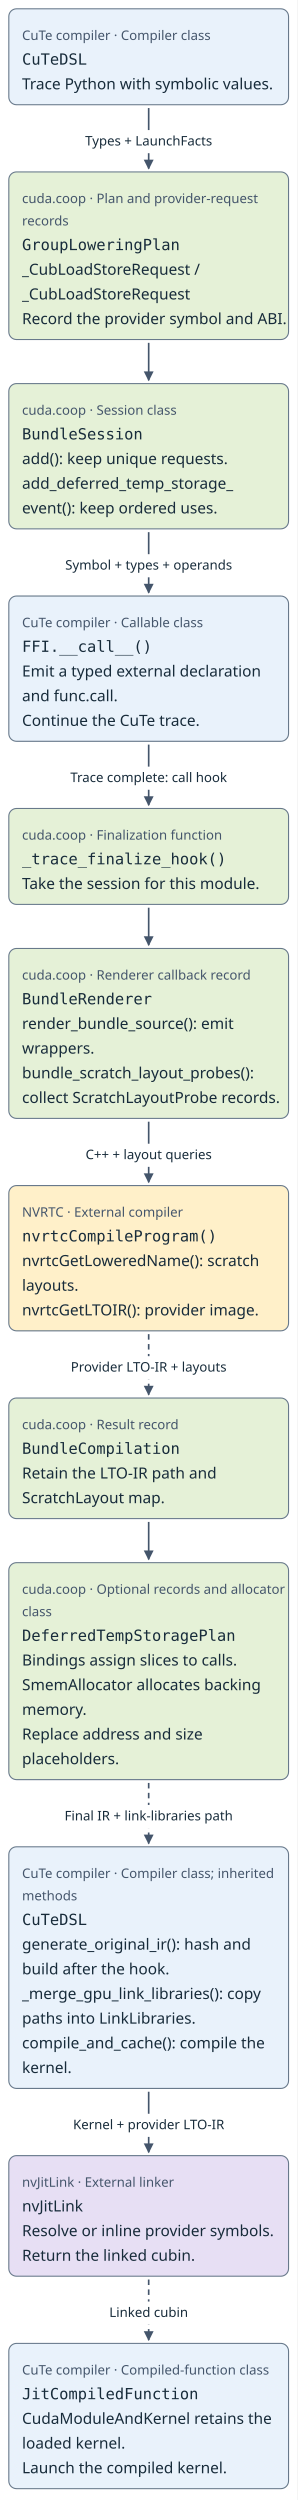
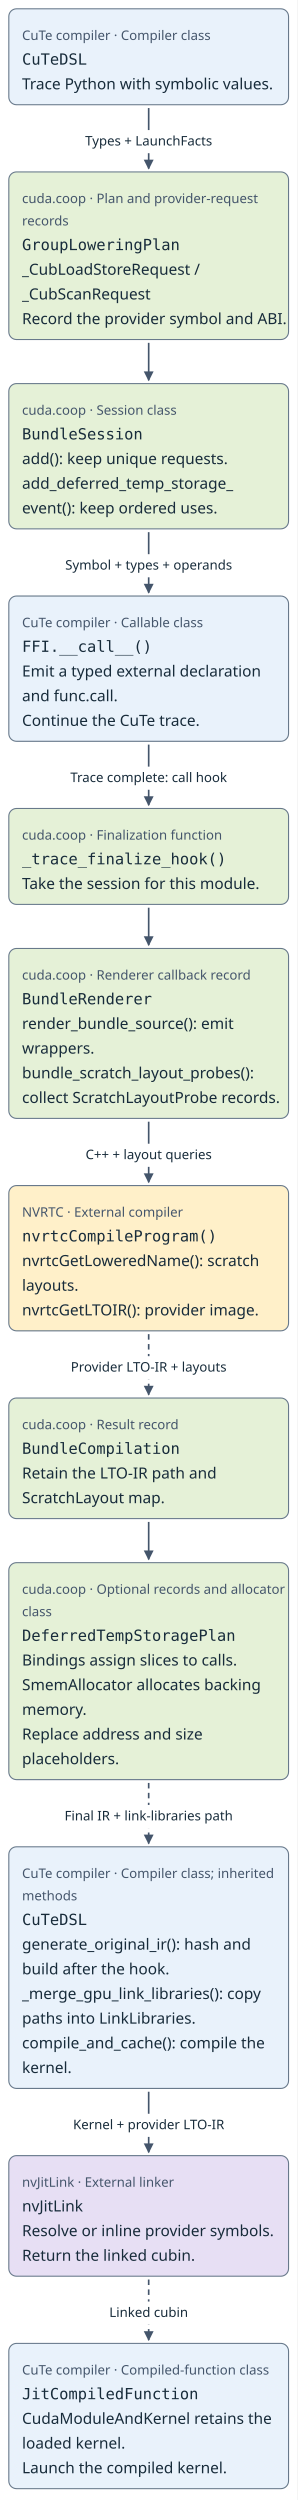
<svg xmlns="http://www.w3.org/2000/svg" role="img" aria-labelledby="cutlass-handoffs-classes-title cutlass-handoffs-classes-desc" viewBox="0 0 270 2270">
  <defs>
    <marker id="cutlass-handoffs-classes-arrow" viewBox="0 0 10 10" refX="9" refY="5" markerWidth="6" markerHeight="6" orient="auto">
      <path d="M0 0L10 5L0 10Z" fill="#44556b" />
    </marker>
  </defs>
  <rect width="270" height="2270" fill="#ffffff" />
  <g data-node="CuTeDSL" role="group" aria-label="CuTe compiler. Compiler class. CuTeDSL. Trace Python with symbolic values.">
    <rect x="8" y="8" width="254" height="87.1" rx="7" fill="#e9f2fb" stroke="#68798b" stroke-width="1" />
    <text x="20" y="36.3" font-family="sans-serif" font-size="12px" font-weight="400" fill="#44556b">CuTe compiler · Compiler class</text>
    <text x="20" y="58.7" font-family="ui-monospace, SFMono-Regular, Consolas, monospace" font-size="14px" font-weight="500" fill="#172b3a">CuTeDSL</text>
    <text x="20" y="81.1" font-family="sans-serif" font-size="14px" font-weight="400" fill="#172b3a">Trace Python with symbolic values.</text>
  </g>
  <path d="M135 98.1V153.1" marker-end="url(#cutlass-handoffs-classes-arrow)" fill="none" stroke="#44556b" stroke-width="1.5" />
  <rect x="73.801" y="118.1" width="122.398" height="21" fill="#ffffff" />
  <text x="135" y="132.1" text-anchor="middle" font-family="sans-serif" font-size="12px" font-weight="400" fill="#172b3a">Types + LaunchFacts</text>
-   <g data-node="GroupLoweringPlan" role="group" aria-label="cuda.coop. Plan and provider-request records. GroupLoweringPlan. _CubLoadStoreRequest. Record the provider symbol and ABI.">
+   <g data-node="GroupLoweringPlan" role="group" aria-label="cuda.coop. Plan and provider-request records. GroupLoweringPlan. _CubLoadStoreRequest / _CubScanRequest. Record the provider symbol and ABI.">
    <rect x="8" y="156.1" width="254" height="152.2" rx="7" fill="#e5f1d7" stroke="#68798b" stroke-width="1" />
    <text x="20" y="184.4" font-family="sans-serif" font-size="12px" font-weight="400" fill="#44556b">cuda.coop · Plan and provider-request</text>
    <text x="20" y="204.7" font-family="sans-serif" font-size="12px" font-weight="400" fill="#44556b">records</text>
    <text x="20" y="227.1" font-family="ui-monospace, SFMono-Regular, Consolas, monospace" font-size="14px" font-weight="500" fill="#172b3a">GroupLoweringPlan</text>
    <text x="20" y="249.5" font-family="sans-serif" font-size="14px" font-weight="400" fill="#172b3a">_CubLoadStoreRequest /</text>
-     <text x="20" y="271.9" font-family="sans-serif" font-size="14px" font-weight="400" fill="#172b3a">_CubLoadStoreRequest</text>
+     <text x="20" y="271.9" font-family="sans-serif" font-size="14px" font-weight="400" fill="#172b3a">_CubScanRequest</text>
    <text x="20" y="294.3" font-family="sans-serif" font-size="14px" font-weight="400" fill="#172b3a">Record the provider symbol and ABI.</text>
  </g>
  <path d="M135 311.3V345.3" marker-end="url(#cutlass-handoffs-classes-arrow)" fill="none" stroke="#44556b" stroke-width="1.5" />
  <g data-node="BundleSession" role="group" aria-label="cuda.coop. Session class. BundleSession. add(): keep unique requests.. add_deferred_temp_storage_event(): keep ordered uses.">
    <rect x="8" y="348.3" width="254" height="131.9" rx="7" fill="#e5f1d7" stroke="#68798b" stroke-width="1" />
    <text x="20" y="376.6" font-family="sans-serif" font-size="12px" font-weight="400" fill="#44556b">cuda.coop · Session class</text>
    <text x="20" y="399" font-family="ui-monospace, SFMono-Regular, Consolas, monospace" font-size="14px" font-weight="500" fill="#172b3a">BundleSession</text>
    <text x="20" y="421.4" font-family="sans-serif" font-size="14px" font-weight="400" fill="#172b3a">add(): keep unique requests.</text>
    <text x="20" y="443.8" font-family="sans-serif" font-size="14px" font-weight="400" fill="#172b3a">add_deferred_temp_storage_</text>
    <text x="20" y="466.2" font-family="sans-serif" font-size="14px" font-weight="400" fill="#172b3a">event(): keep ordered uses.</text>
  </g>
  <path d="M135 483.2V538.2" marker-end="url(#cutlass-handoffs-classes-arrow)" fill="none" stroke="#44556b" stroke-width="1.5" />
  <rect x="57.957" y="503.2" width="154.086" height="21" fill="#ffffff" />
  <text x="135" y="517.2" text-anchor="middle" font-family="sans-serif" font-size="12px" font-weight="400" fill="#172b3a">Symbol + types + operands</text>
  <g data-node="FFI.__call__()" role="group" aria-label="CuTe compiler. Callable class. FFI.__call__(). Emit a typed external declaration and func.call.. Continue the CuTe trace.">
    <rect x="8" y="541.2" width="254" height="131.9" rx="7" fill="#e9f2fb" stroke="#68798b" stroke-width="1" />
    <text x="20" y="569.5" font-family="sans-serif" font-size="12px" font-weight="400" fill="#44556b">CuTe compiler · Callable class</text>
    <text x="20" y="591.9" font-family="ui-monospace, SFMono-Regular, Consolas, monospace" font-size="14px" font-weight="500" fill="#172b3a">FFI.__call__()</text>
    <text x="20" y="614.3" font-family="sans-serif" font-size="14px" font-weight="400" fill="#172b3a">Emit a typed external declaration</text>
    <text x="20" y="636.7" font-family="sans-serif" font-size="14px" font-weight="400" fill="#172b3a">and func.call.</text>
    <text x="20" y="659.1" font-family="sans-serif" font-size="14px" font-weight="400" fill="#172b3a">Continue the CuTe trace.</text>
  </g>
  <path d="M135 676.1V731.1" marker-end="url(#cutlass-handoffs-classes-arrow)" fill="none" stroke="#44556b" stroke-width="1.5" />
  <rect x="62.858" y="696.1" width="144.283" height="21" fill="#ffffff" />
  <text x="135" y="710.1" text-anchor="middle" font-family="sans-serif" font-size="12px" font-weight="400" fill="#172b3a">Trace complete: call hook</text>
  <g data-node="_trace_finalize_hook()" role="group" aria-label="cuda.coop. Finalization function. _trace_finalize_hook(). Take the session for this module.">
    <rect x="8" y="734.1" width="254" height="87.1" rx="7" fill="#e5f1d7" stroke="#68798b" stroke-width="1" />
    <text x="20" y="762.4" font-family="sans-serif" font-size="12px" font-weight="400" fill="#44556b">cuda.coop · Finalization function</text>
    <text x="20" y="784.8" font-family="ui-monospace, SFMono-Regular, Consolas, monospace" font-size="14px" font-weight="500" fill="#172b3a">_trace_finalize_hook()</text>
    <text x="20" y="807.2" font-family="sans-serif" font-size="14px" font-weight="400" fill="#172b3a">Take the session for this module.</text>
  </g>
  <path d="M135 824.2V858.2" marker-end="url(#cutlass-handoffs-classes-arrow)" fill="none" stroke="#44556b" stroke-width="1.5" />
  <g data-node="BundleRenderer" role="group" aria-label="cuda.coop. Renderer callback record. BundleRenderer. render_bundle_source(): emit wrappers.. bundle_scratch_layout_probes(): collect ScratchLayoutProbe records.">
    <rect x="8" y="861.2" width="254" height="154.3" rx="7" fill="#e5f1d7" stroke="#68798b" stroke-width="1" />
    <text x="20" y="889.5" font-family="sans-serif" font-size="12px" font-weight="400" fill="#44556b">cuda.coop · Renderer callback record</text>
    <text x="20" y="911.9" font-family="ui-monospace, SFMono-Regular, Consolas, monospace" font-size="14px" font-weight="500" fill="#172b3a">BundleRenderer</text>
    <text x="20" y="934.3" font-family="sans-serif" font-size="14px" font-weight="400" fill="#172b3a">render_bundle_source(): emit</text>
    <text x="20" y="956.7" font-family="sans-serif" font-size="14px" font-weight="400" fill="#172b3a">wrappers.</text>
    <text x="20" y="979.1" font-family="sans-serif" font-size="14px" font-weight="400" fill="#172b3a">bundle_scratch_layout_probes():</text>
    <text x="20" y="1001.5" font-family="sans-serif" font-size="14px" font-weight="400" fill="#172b3a">collect ScratchLayoutProbe records.</text>
  </g>
  <path d="M135 1018.5V1073.5" marker-end="url(#cutlass-handoffs-classes-arrow)" fill="none" stroke="#44556b" stroke-width="1.5" />
  <rect x="75.465" y="1038.5" width="119.07" height="21" fill="#ffffff" />
  <text x="135" y="1052.5" text-anchor="middle" font-family="sans-serif" font-size="12px" font-weight="400" fill="#172b3a">C++ + layout queries</text>
  <g data-node="nvrtcCompileProgram()" role="group" aria-label="NVRTC. External compiler. nvrtcCompileProgram(). nvrtcGetLoweredName(): scratch layouts.. nvrtcGetLTOIR(): provider image.">
    <rect x="8" y="1076.5" width="254" height="131.9" rx="7" fill="#fff0c9" stroke="#68798b" stroke-width="1" />
    <text x="20" y="1104.8" font-family="sans-serif" font-size="12px" font-weight="400" fill="#44556b">NVRTC · External compiler</text>
    <text x="20" y="1127.2" font-family="ui-monospace, SFMono-Regular, Consolas, monospace" font-size="14px" font-weight="500" fill="#172b3a">nvrtcCompileProgram()</text>
    <text x="20" y="1149.6" font-family="sans-serif" font-size="14px" font-weight="400" fill="#172b3a">nvrtcGetLoweredName(): scratch</text>
    <text x="20" y="1172" font-family="sans-serif" font-size="14px" font-weight="400" fill="#172b3a">layouts.</text>
    <text x="20" y="1194.4" font-family="sans-serif" font-size="14px" font-weight="400" fill="#172b3a">nvrtcGetLTOIR(): provider image.</text>
  </g>
  <path d="M135 1211.4V1266.4" marker-end="url(#cutlass-handoffs-classes-arrow)" stroke-dasharray="5 4" fill="none" stroke="#44556b" stroke-width="1.5" />
  <rect x="62.029" y="1231.4" width="145.941" height="21" fill="#ffffff" />
  <text x="135" y="1245.4" text-anchor="middle" font-family="sans-serif" font-size="12px" font-weight="400" fill="#172b3a">Provider LTO-IR + layouts</text>
  <g data-node="BundleCompilation" role="group" aria-label="cuda.coop. Result record. BundleCompilation. Retain the LTO-IR path and ScratchLayout map.">
    <rect x="8" y="1269.4" width="254" height="109.5" rx="7" fill="#e5f1d7" stroke="#68798b" stroke-width="1" />
    <text x="20" y="1297.7" font-family="sans-serif" font-size="12px" font-weight="400" fill="#44556b">cuda.coop · Result record</text>
    <text x="20" y="1320.1" font-family="ui-monospace, SFMono-Regular, Consolas, monospace" font-size="14px" font-weight="500" fill="#172b3a">BundleCompilation</text>
    <text x="20" y="1342.5" font-family="sans-serif" font-size="14px" font-weight="400" fill="#172b3a">Retain the LTO-IR path and</text>
    <text x="20" y="1364.9" font-family="sans-serif" font-size="14px" font-weight="400" fill="#172b3a">ScratchLayout map.</text>
  </g>
  <path d="M135 1381.9V1415.9" marker-end="url(#cutlass-handoffs-classes-arrow)" fill="none" stroke="#44556b" stroke-width="1.5" />
  <g data-node="DeferredTempStoragePlan" role="group" aria-label="cuda.coop. Optional records and allocator class. DeferredTempStoragePlan. Bindings assign slices to calls.. SmemAllocator allocates backing memory.. Replace address and size placeholders.">
    <rect x="8" y="1418.9" width="254" height="197" rx="7" fill="#e5f1d7" stroke="#68798b" stroke-width="1" />
    <text x="20" y="1447.2" font-family="sans-serif" font-size="12px" font-weight="400" fill="#44556b">cuda.coop · Optional records and allocator</text>
    <text x="20" y="1467.5" font-family="sans-serif" font-size="12px" font-weight="400" fill="#44556b">class</text>
    <text x="20" y="1489.9" font-family="ui-monospace, SFMono-Regular, Consolas, monospace" font-size="14px" font-weight="500" fill="#172b3a">DeferredTempStoragePlan</text>
    <text x="20" y="1512.3" font-family="sans-serif" font-size="14px" font-weight="400" fill="#172b3a">Bindings assign slices to calls.</text>
    <text x="20" y="1534.7" font-family="sans-serif" font-size="14px" font-weight="400" fill="#172b3a">SmemAllocator allocates backing</text>
    <text x="20" y="1557.1" font-family="sans-serif" font-size="14px" font-weight="400" fill="#172b3a">memory.</text>
    <text x="20" y="1579.5" font-family="sans-serif" font-size="14px" font-weight="400" fill="#172b3a">Replace address and size</text>
    <text x="20" y="1601.9" font-family="sans-serif" font-size="14px" font-weight="400" fill="#172b3a">placeholders.</text>
  </g>
  <path d="M135 1618.9V1673.9" marker-end="url(#cutlass-handoffs-classes-arrow)" stroke-dasharray="5 4" fill="none" stroke="#44556b" stroke-width="1.5" />
  <rect x="58.139" y="1638.9" width="153.723" height="21" fill="#ffffff" />
  <text x="135" y="1652.9" text-anchor="middle" font-family="sans-serif" font-size="12px" font-weight="400" fill="#172b3a">Final IR + link-libraries path</text>
  <g data-node="CuTeDSL" role="group" aria-label="CuTe compiler. Compiler class; inherited methods. CuTeDSL. generate_original_ir(): hash and build after the hook.. _merge_gpu_link_libraries(): copy paths into LinkLibraries.. compile_and_cache(): compile the kernel.">
    <rect x="8" y="1676.9" width="254" height="219.4" rx="7" fill="#e9f2fb" stroke="#68798b" stroke-width="1" />
    <text x="20" y="1705.2" font-family="sans-serif" font-size="12px" font-weight="400" fill="#44556b">CuTe compiler · Compiler class; inherited</text>
    <text x="20" y="1725.5" font-family="sans-serif" font-size="12px" font-weight="400" fill="#44556b">methods</text>
    <text x="20" y="1747.9" font-family="ui-monospace, SFMono-Regular, Consolas, monospace" font-size="14px" font-weight="500" fill="#172b3a">CuTeDSL</text>
    <text x="20" y="1770.3" font-family="sans-serif" font-size="14px" font-weight="400" fill="#172b3a">generate_original_ir(): hash and</text>
    <text x="20" y="1792.7" font-family="sans-serif" font-size="14px" font-weight="400" fill="#172b3a">build after the hook.</text>
    <text x="20" y="1815.1" font-family="sans-serif" font-size="14px" font-weight="400" fill="#172b3a">_merge_gpu_link_libraries(): copy</text>
    <text x="20" y="1837.5" font-family="sans-serif" font-size="14px" font-weight="400" fill="#172b3a">paths into LinkLibraries.</text>
    <text x="20" y="1859.9" font-family="sans-serif" font-size="14px" font-weight="400" fill="#172b3a">compile_and_cache(): compile the</text>
    <text x="20" y="1882.3" font-family="sans-serif" font-size="14px" font-weight="400" fill="#172b3a">kernel.</text>
  </g>
  <path d="M135 1899.3V1954.3" marker-end="url(#cutlass-handoffs-classes-arrow)" fill="none" stroke="#44556b" stroke-width="1.5" />
  <rect x="64.361" y="1919.3" width="141.277" height="21" fill="#ffffff" />
  <text x="135" y="1933.3" text-anchor="middle" font-family="sans-serif" font-size="12px" font-weight="400" fill="#172b3a">Kernel + provider LTO-IR</text>
  <g data-node="nvJitLink" role="group" aria-label="nvJitLink. External linker. nvJitLink. Resolve or inline provider symbols.. Return the linked cubin.">
    <rect x="8" y="1957.3" width="254" height="109.5" rx="7" fill="#e7dff4" stroke="#68798b" stroke-width="1" />
    <text x="20" y="1985.6" font-family="sans-serif" font-size="12px" font-weight="400" fill="#44556b">nvJitLink · External linker</text>
    <text x="20" y="2008" font-family="sans-serif" font-size="14px" font-weight="500" fill="#172b3a">nvJitLink</text>
    <text x="20" y="2030.4" font-family="sans-serif" font-size="14px" font-weight="400" fill="#172b3a">Resolve or inline provider symbols.</text>
    <text x="20" y="2052.8" font-family="sans-serif" font-size="14px" font-weight="400" fill="#172b3a">Return the linked cubin.</text>
  </g>
  <path d="M135 2069.8V2124.8" marker-end="url(#cutlass-handoffs-classes-arrow)" stroke-dasharray="5 4" fill="none" stroke="#44556b" stroke-width="1.5" />
  <rect x="97.309" y="2089.8" width="75.383" height="21" fill="#ffffff" />
  <text x="135" y="2103.8" text-anchor="middle" font-family="sans-serif" font-size="12px" font-weight="400" fill="#172b3a">Linked cubin</text>
  <g data-node="JitCompiledFunction" role="group" aria-label="CuTe compiler. Compiled-function class. JitCompiledFunction. CudaModuleAndKernel retains the loaded kernel.. Launch the compiled kernel.">
    <rect x="8" y="2127.8" width="254" height="131.9" rx="7" fill="#e9f2fb" stroke="#68798b" stroke-width="1" />
    <text x="20" y="2156.1" font-family="sans-serif" font-size="12px" font-weight="400" fill="#44556b">CuTe compiler · Compiled-function class</text>
    <text x="20" y="2178.5" font-family="ui-monospace, SFMono-Regular, Consolas, monospace" font-size="14px" font-weight="500" fill="#172b3a">JitCompiledFunction</text>
    <text x="20" y="2200.9" font-family="sans-serif" font-size="14px" font-weight="400" fill="#172b3a">CudaModuleAndKernel retains the</text>
    <text x="20" y="2223.3" font-family="sans-serif" font-size="14px" font-weight="400" fill="#172b3a">loaded kernel.</text>
    <text x="20" y="2245.7" font-family="sans-serif" font-size="14px" font-weight="400" fill="#172b3a">Launch the compiled kernel.</text>
  </g>
</svg>
